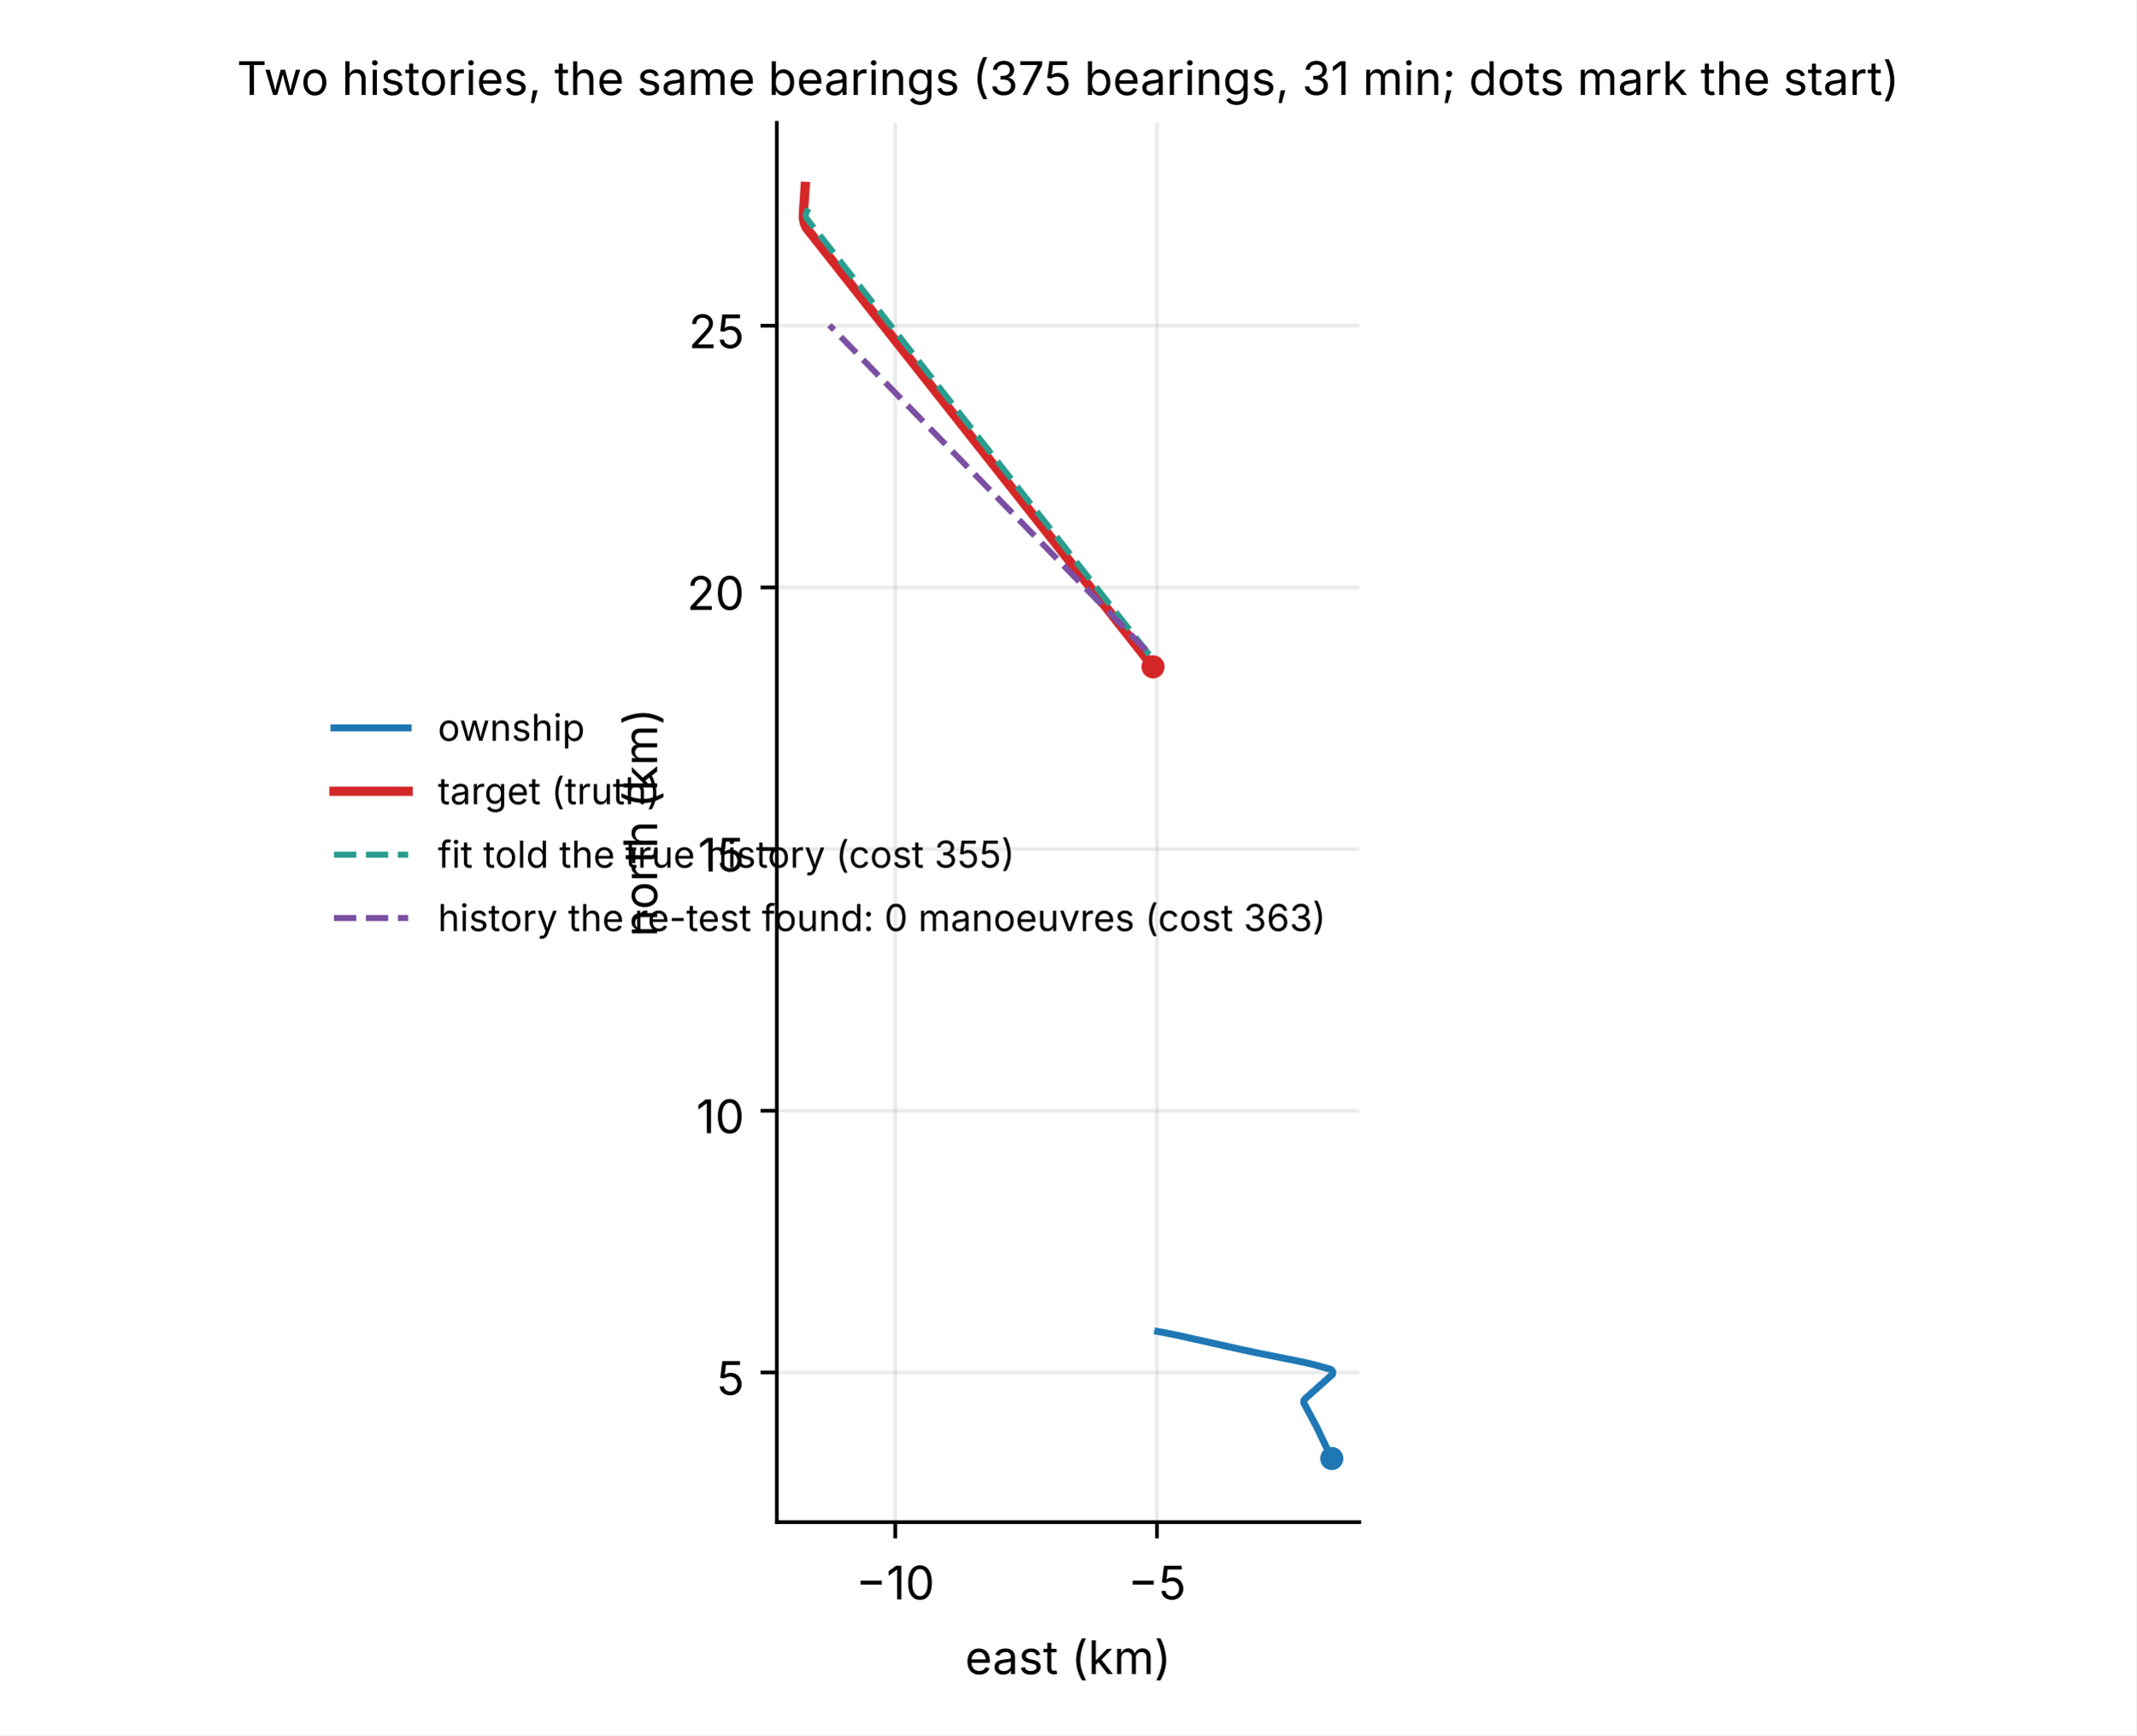
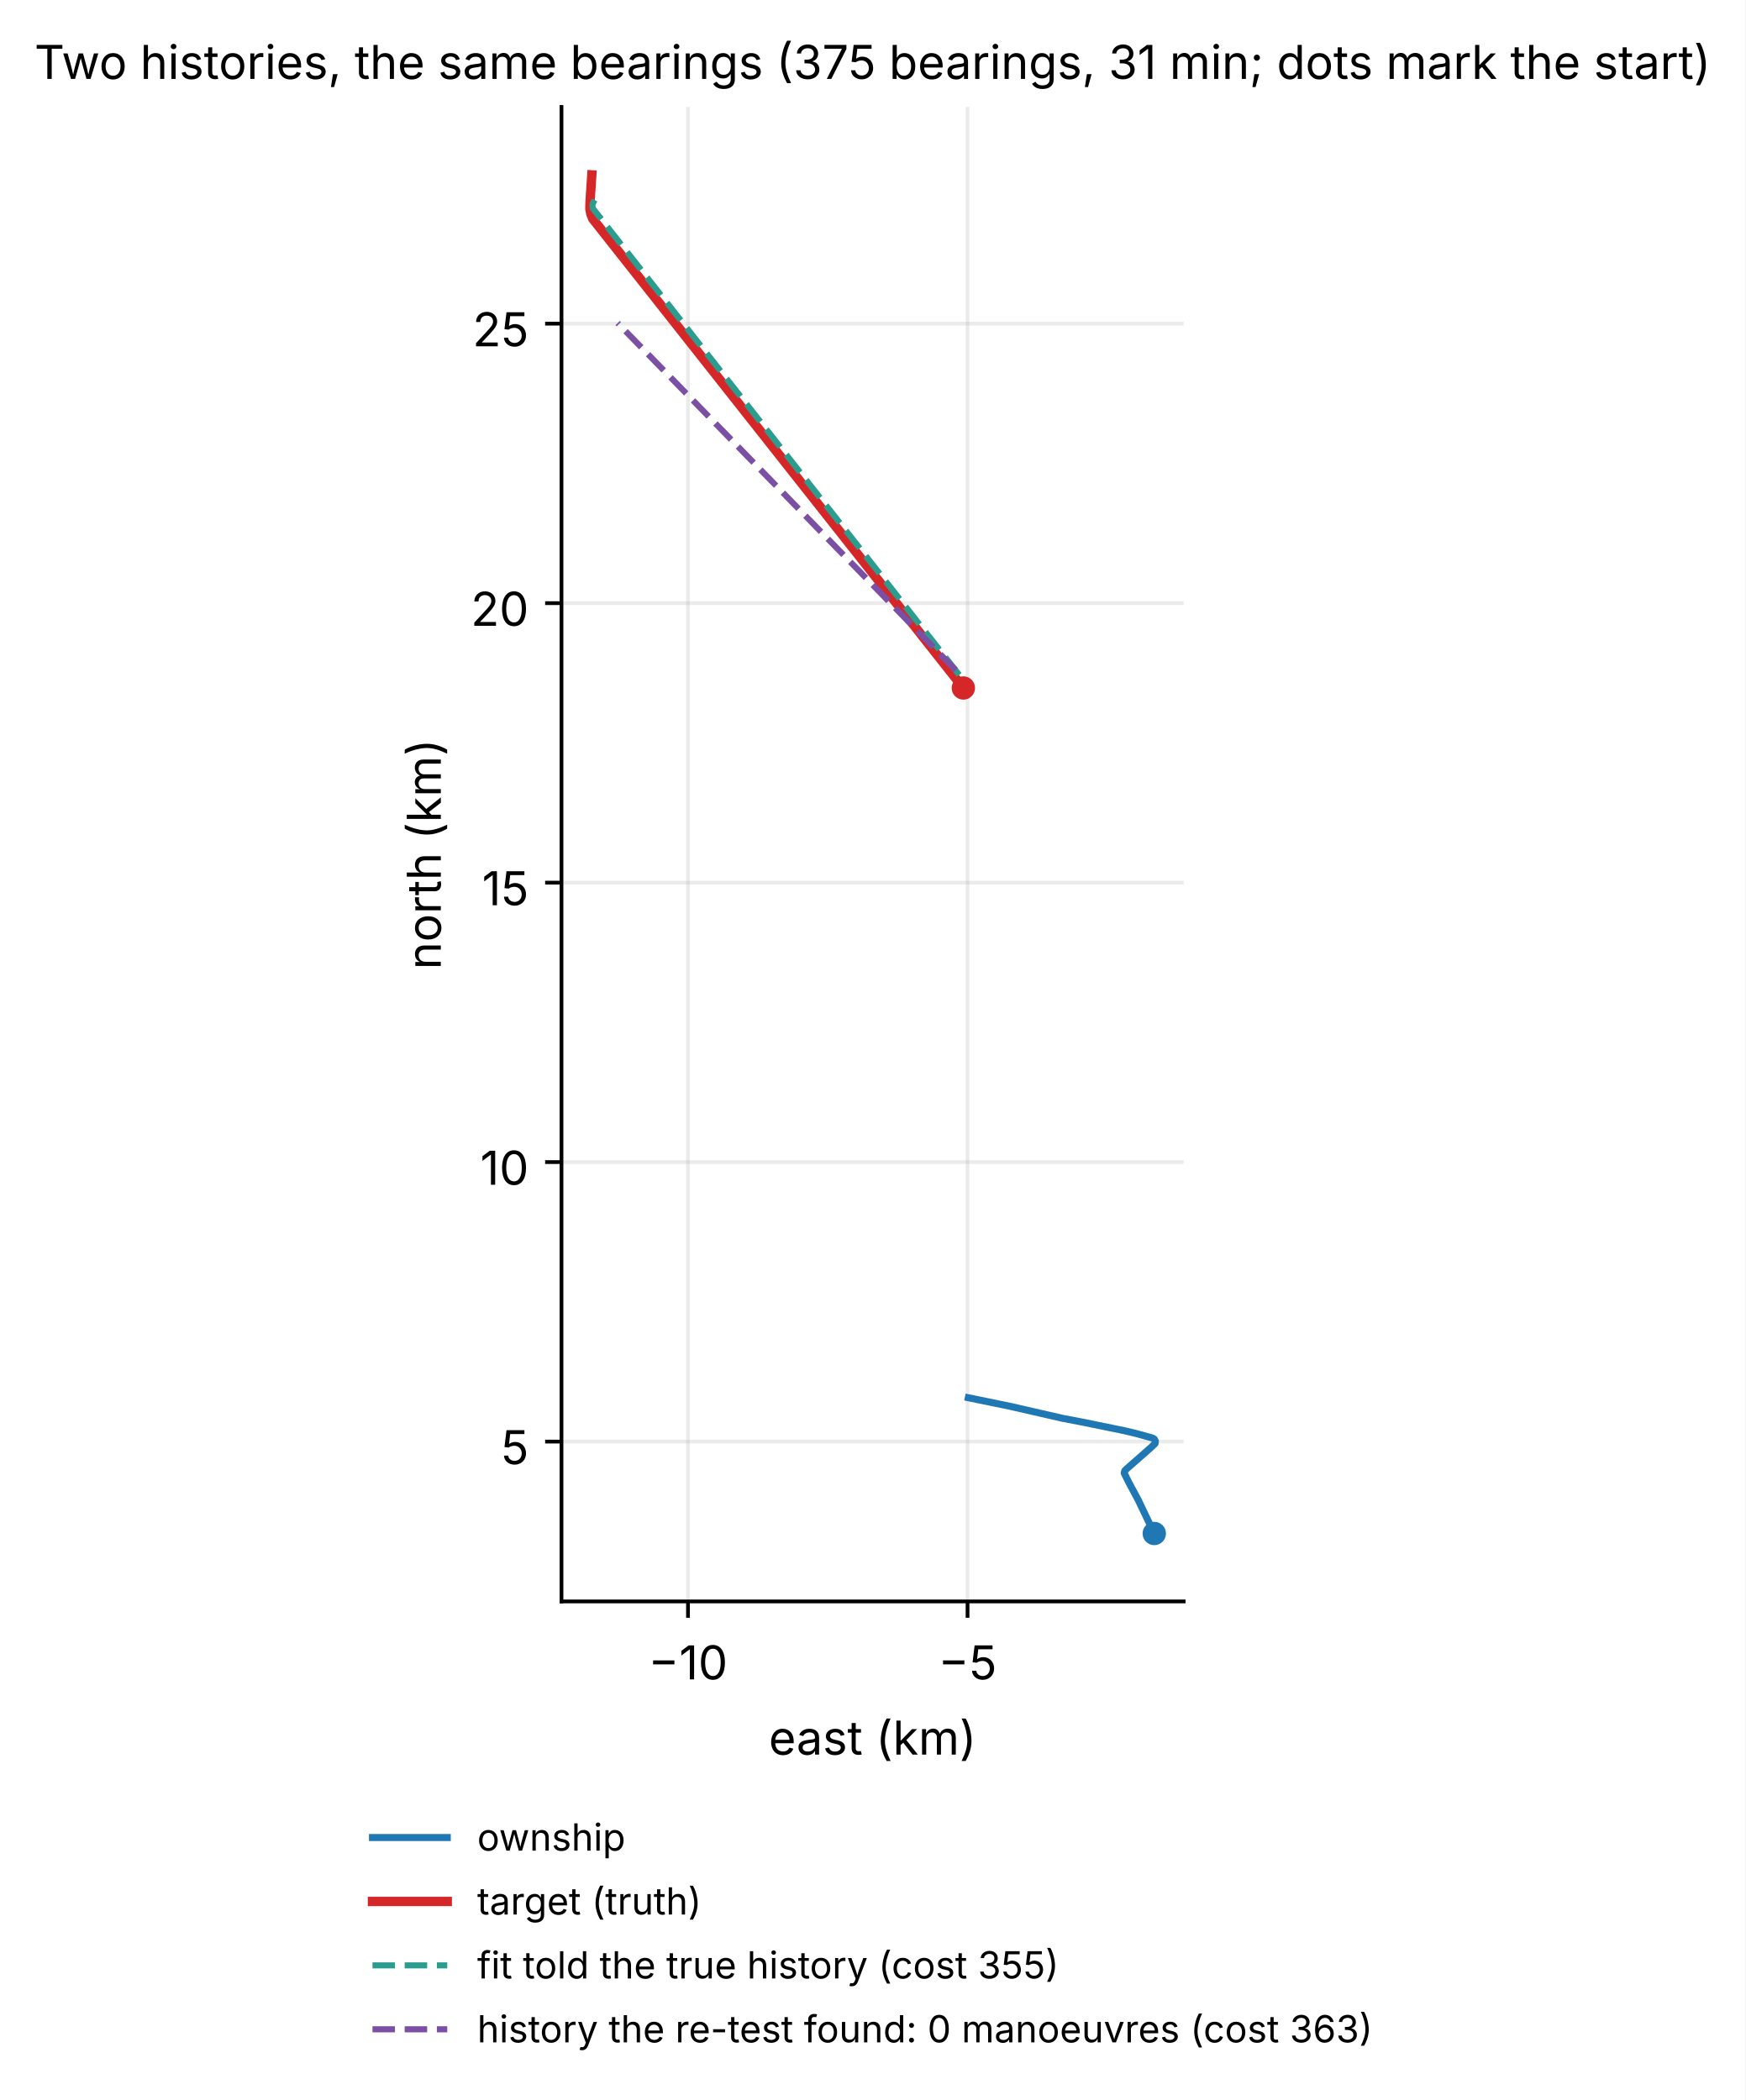
- <svg xmlns="http://www.w3.org/2000/svg" xmlns:xlink="http://www.w3.org/1999/xlink" width="460.8pt" height="374.4pt" viewBox="0 0 460.8 374.4" version="1.1">
+ <svg xmlns="http://www.w3.org/2000/svg" xmlns:xlink="http://www.w3.org/1999/xlink" width="373.37pt" height="449.4pt" viewBox="0 0 373.37 449.4" version="1.1">
  <defs>
    <style type="text/css">*{stroke-linejoin: round; stroke-linecap: butt}</style>
  </defs>
  <g id="figure_1">
    <g id="patch_1">
-       <path d="M 0 374.4  L 460.8 374.4  L 460.8 0  L 0 0  z " style="fill: #ffffff" />
+       <path d="M 0 449.4  L 373.37 449.4  L 373.37 0  L 0 0  z " style="fill: #ffffff" />
    </g>
    <g id="axes_1">
      <g id="patch_2">
-         <path d="M 167.567 328.401  L 293.233 328.401  L 293.233 26.488  L 167.567 26.488  z " style="fill: #ffffff" />
+         <path d="M 120.126 342.703  L 253.244 342.703  L 253.244 22.887  L 120.126 22.887  z " style="fill: #ffffff" />
      </g>
      <g id="matplotlib.axis_1">
        <g id="xtick_1">
          <g id="line2d_1">
-             <path d="M 193.115 328.401  L 193.115 26.488  " clip-path="url(#p584cb1b238)" style="fill: none; stroke: #b0b0b0; stroke-opacity: 0.25; stroke-width: 0.8; stroke-linecap: square" />
+             <path d="M 147.189 342.703  L 147.189 22.887  " clip-path="url(#p60a7240852)" style="fill: none; stroke: #b0b0b0; stroke-opacity: 0.25; stroke-width: 0.8; stroke-linecap: square" />
          </g>
          <g id="line2d_2">
            <defs>
-               <path id="mfff8a6e591" d="M 0 0  L 0 3.5  " style="stroke: #000000; stroke-width: 0.8" />
+               <path id="m81e310fffe" d="M 0 0  L 0 3.5  " style="stroke: #000000; stroke-width: 0.8" />
            </defs>
            <g>
-               <use xlink:href="#mfff8a6e591" x="193.115" y="328.401" style="stroke: #000000; stroke-width: 0.8" />
+               <use xlink:href="#m81e310fffe" x="147.189" y="342.703" style="stroke: #000000; stroke-width: 0.8" />
            </g>
          </g>
          <g id="text_1">
-             <text style="font-size: 10px; font-family: 'Inter', 'DejaVu Sans', 'Bitstream Vera Sans', 'Computer Modern Sans Serif', 'Lucida Grande', 'Verdana', 'Geneva', 'Lucid', 'Arial', 'Helvetica', 'Avant Garde', sans-serif; text-anchor: middle" x="193.115" y="345.088" transform="rotate(-0 193.1149 345.0883)">−10</text>
+             <text style="font-size: 10px; font-family: 'Inter', 'DejaVu Sans', 'Bitstream Vera Sans', 'Computer Modern Sans Serif', 'Lucida Grande', 'Verdana', 'Geneva', 'Lucid', 'Arial', 'Helvetica', 'Avant Garde', sans-serif; text-anchor: middle" x="147.189" y="359.391" transform="rotate(-0 147.1892 359.3908)">−10</text>
          </g>
        </g>
        <g id="xtick_2">
          <g id="line2d_3">
-             <path d="M 249.575 328.401  L 249.575 26.488  " clip-path="url(#p584cb1b238)" style="fill: none; stroke: #b0b0b0; stroke-opacity: 0.25; stroke-width: 0.8; stroke-linecap: square" />
+             <path d="M 206.997 342.703  L 206.997 22.887  " clip-path="url(#p60a7240852)" style="fill: none; stroke: #b0b0b0; stroke-opacity: 0.25; stroke-width: 0.8; stroke-linecap: square" />
          </g>
          <g id="line2d_4">
            <g>
-               <use xlink:href="#mfff8a6e591" x="249.575" y="328.401" style="stroke: #000000; stroke-width: 0.8" />
+               <use xlink:href="#m81e310fffe" x="206.997" y="342.703" style="stroke: #000000; stroke-width: 0.8" />
            </g>
          </g>
          <g id="text_2">
-             <text style="font-size: 10px; font-family: 'Inter', 'DejaVu Sans', 'Bitstream Vera Sans', 'Computer Modern Sans Serif', 'Lucida Grande', 'Verdana', 'Geneva', 'Lucid', 'Arial', 'Helvetica', 'Avant Garde', sans-serif; text-anchor: middle" x="249.575" y="345.088" transform="rotate(-0 249.5752 345.0883)">−5</text>
+             <text style="font-size: 10px; font-family: 'Inter', 'DejaVu Sans', 'Bitstream Vera Sans', 'Computer Modern Sans Serif', 'Lucida Grande', 'Verdana', 'Geneva', 'Lucid', 'Arial', 'Helvetica', 'Avant Garde', sans-serif; text-anchor: middle" x="206.997" y="359.391" transform="rotate(-0 206.9973 359.3908)">−5</text>
          </g>
        </g>
        <g id="text_3">
-           <text style="font-size: 10px; font-family: 'Inter', 'DejaVu Sans', 'Bitstream Vera Sans', 'Computer Modern Sans Serif', 'Lucida Grande', 'Verdana', 'Geneva', 'Lucid', 'Arial', 'Helvetica', 'Avant Garde', sans-serif; text-anchor: middle" x="230.4" y="361.188" transform="rotate(-0 230.4 361.1879)">east (km)</text>
+           <text style="font-size: 10px; font-family: 'Inter', 'DejaVu Sans', 'Bitstream Vera Sans', 'Computer Modern Sans Serif', 'Lucida Grande', 'Verdana', 'Geneva', 'Lucid', 'Arial', 'Helvetica', 'Avant Garde', sans-serif; text-anchor: middle" x="186.685" y="375.49" transform="rotate(-0 186.6852 375.4904)">east (km)</text>
        </g>
      </g>
      <g id="matplotlib.axis_2">
        <g id="ytick_1">
          <g id="line2d_5">
-             <path d="M 167.567 296.111  L 293.233 296.111  " clip-path="url(#p584cb1b238)" style="fill: none; stroke: #b0b0b0; stroke-opacity: 0.25; stroke-width: 0.8; stroke-linecap: square" />
+             <path d="M 120.126 308.498  L 253.244 308.498  " clip-path="url(#p60a7240852)" style="fill: none; stroke: #b0b0b0; stroke-opacity: 0.25; stroke-width: 0.8; stroke-linecap: square" />
          </g>
          <g id="line2d_6">
            <defs>
-               <path id="m884e29e9f8" d="M 0 0  L -3.5 0  " style="stroke: #000000; stroke-width: 0.8" />
+               <path id="mb89ecdae4a" d="M 0 0  L -3.5 0  " style="stroke: #000000; stroke-width: 0.8" />
            </defs>
            <g>
-               <use xlink:href="#m884e29e9f8" x="167.567" y="296.111" style="stroke: #000000; stroke-width: 0.8" />
+               <use xlink:href="#mb89ecdae4a" x="120.126" y="308.498" style="stroke: #000000; stroke-width: 0.8" />
            </g>
          </g>
          <g id="text_4">
-             <text style="font-size: 10px; font-family: 'Inter', 'DejaVu Sans', 'Bitstream Vera Sans', 'Computer Modern Sans Serif', 'Lucida Grande', 'Verdana', 'Geneva', 'Lucid', 'Arial', 'Helvetica', 'Avant Garde', sans-serif; text-anchor: end" x="160.567" y="300.954" transform="rotate(-0 160.5669 300.9543)">5</text>
+             <text style="font-size: 10px; font-family: 'Inter', 'DejaVu Sans', 'Bitstream Vera Sans', 'Computer Modern Sans Serif', 'Lucida Grande', 'Verdana', 'Geneva', 'Lucid', 'Arial', 'Helvetica', 'Avant Garde', sans-serif; text-anchor: end" x="113.126" y="313.342" transform="rotate(-0 113.1262 313.3421)">5</text>
          </g>
        </g>
        <g id="ytick_2">
          <g id="line2d_7">
-             <path d="M 167.567 239.65  L 293.233 239.65  " clip-path="url(#p584cb1b238)" style="fill: none; stroke: #b0b0b0; stroke-opacity: 0.25; stroke-width: 0.8; stroke-linecap: square" />
+             <path d="M 120.126 248.69  L 253.244 248.69  " clip-path="url(#p60a7240852)" style="fill: none; stroke: #b0b0b0; stroke-opacity: 0.25; stroke-width: 0.8; stroke-linecap: square" />
          </g>
          <g id="line2d_8">
            <g>
-               <use xlink:href="#m884e29e9f8" x="167.567" y="239.65" style="stroke: #000000; stroke-width: 0.8" />
+               <use xlink:href="#mb89ecdae4a" x="120.126" y="248.69" style="stroke: #000000; stroke-width: 0.8" />
            </g>
          </g>
          <g id="text_5">
-             <text style="font-size: 10px; font-family: 'Inter', 'DejaVu Sans', 'Bitstream Vera Sans', 'Computer Modern Sans Serif', 'Lucida Grande', 'Verdana', 'Geneva', 'Lucid', 'Arial', 'Helvetica', 'Avant Garde', sans-serif; text-anchor: end" x="160.567" y="244.494" transform="rotate(-0 160.5669 244.4941)">10</text>
+             <text style="font-size: 10px; font-family: 'Inter', 'DejaVu Sans', 'Bitstream Vera Sans', 'Computer Modern Sans Serif', 'Lucida Grande', 'Verdana', 'Geneva', 'Lucid', 'Arial', 'Helvetica', 'Avant Garde', sans-serif; text-anchor: end" x="113.126" y="253.534" transform="rotate(-0 113.1262 253.534)">10</text>
          </g>
        </g>
        <g id="ytick_3">
          <g id="line2d_9">
-             <path d="M 167.567 183.19  L 293.233 183.19  " clip-path="url(#p584cb1b238)" style="fill: none; stroke: #b0b0b0; stroke-opacity: 0.25; stroke-width: 0.8; stroke-linecap: square" />
+             <path d="M 120.126 188.882  L 253.244 188.882  " clip-path="url(#p60a7240852)" style="fill: none; stroke: #b0b0b0; stroke-opacity: 0.25; stroke-width: 0.8; stroke-linecap: square" />
          </g>
          <g id="line2d_10">
            <g>
-               <use xlink:href="#m884e29e9f8" x="167.567" y="183.19" style="stroke: #000000; stroke-width: 0.8" />
+               <use xlink:href="#mb89ecdae4a" x="120.126" y="188.882" style="stroke: #000000; stroke-width: 0.8" />
            </g>
          </g>
          <g id="text_6">
-             <text style="font-size: 10px; font-family: 'Inter', 'DejaVu Sans', 'Bitstream Vera Sans', 'Computer Modern Sans Serif', 'Lucida Grande', 'Verdana', 'Geneva', 'Lucid', 'Arial', 'Helvetica', 'Avant Garde', sans-serif; text-anchor: end" x="160.567" y="188.034" transform="rotate(-0 160.5669 188.0339)">15</text>
+             <text style="font-size: 10px; font-family: 'Inter', 'DejaVu Sans', 'Bitstream Vera Sans', 'Computer Modern Sans Serif', 'Lucida Grande', 'Verdana', 'Geneva', 'Lucid', 'Arial', 'Helvetica', 'Avant Garde', sans-serif; text-anchor: end" x="113.126" y="193.726" transform="rotate(-0 113.1262 193.7259)">15</text>
          </g>
        </g>
        <g id="ytick_4">
          <g id="line2d_11">
-             <path d="M 167.567 126.73  L 293.233 126.73  " clip-path="url(#p584cb1b238)" style="fill: none; stroke: #b0b0b0; stroke-opacity: 0.25; stroke-width: 0.8; stroke-linecap: square" />
+             <path d="M 120.126 129.074  L 253.244 129.074  " clip-path="url(#p60a7240852)" style="fill: none; stroke: #b0b0b0; stroke-opacity: 0.25; stroke-width: 0.8; stroke-linecap: square" />
          </g>
          <g id="line2d_12">
            <g>
-               <use xlink:href="#m884e29e9f8" x="167.567" y="126.73" style="stroke: #000000; stroke-width: 0.8" />
+               <use xlink:href="#mb89ecdae4a" x="120.126" y="129.074" style="stroke: #000000; stroke-width: 0.8" />
            </g>
          </g>
          <g id="text_7">
-             <text style="font-size: 10px; font-family: 'Inter', 'DejaVu Sans', 'Bitstream Vera Sans', 'Computer Modern Sans Serif', 'Lucida Grande', 'Verdana', 'Geneva', 'Lucid', 'Arial', 'Helvetica', 'Avant Garde', sans-serif; text-anchor: end" x="160.567" y="131.574" transform="rotate(-0 160.5669 131.5737)">20</text>
+             <text style="font-size: 10px; font-family: 'Inter', 'DejaVu Sans', 'Bitstream Vera Sans', 'Computer Modern Sans Serif', 'Lucida Grande', 'Verdana', 'Geneva', 'Lucid', 'Arial', 'Helvetica', 'Avant Garde', sans-serif; text-anchor: end" x="113.126" y="133.918" transform="rotate(-0 113.1262 133.9178)">20</text>
          </g>
        </g>
        <g id="ytick_5">
          <g id="line2d_13">
-             <path d="M 167.567 70.27  L 293.233 70.27  " clip-path="url(#p584cb1b238)" style="fill: none; stroke: #b0b0b0; stroke-opacity: 0.25; stroke-width: 0.8; stroke-linecap: square" />
+             <path d="M 120.126 69.266  L 253.244 69.266  " clip-path="url(#p60a7240852)" style="fill: none; stroke: #b0b0b0; stroke-opacity: 0.25; stroke-width: 0.8; stroke-linecap: square" />
          </g>
          <g id="line2d_14">
            <g>
-               <use xlink:href="#m884e29e9f8" x="167.567" y="70.27" style="stroke: #000000; stroke-width: 0.8" />
+               <use xlink:href="#mb89ecdae4a" x="120.126" y="69.266" style="stroke: #000000; stroke-width: 0.8" />
            </g>
          </g>
          <g id="text_8">
-             <text style="font-size: 10px; font-family: 'Inter', 'DejaVu Sans', 'Bitstream Vera Sans', 'Computer Modern Sans Serif', 'Lucida Grande', 'Verdana', 'Geneva', 'Lucid', 'Arial', 'Helvetica', 'Avant Garde', sans-serif; text-anchor: end" x="160.567" y="75.113" transform="rotate(-0 160.5669 75.11349)">25</text>
+             <text style="font-size: 10px; font-family: 'Inter', 'DejaVu Sans', 'Bitstream Vera Sans', 'Computer Modern Sans Serif', 'Lucida Grande', 'Verdana', 'Geneva', 'Lucid', 'Arial', 'Helvetica', 'Avant Garde', sans-serif; text-anchor: end" x="113.126" y="74.11" transform="rotate(-0 113.1262 74.10964)">25</text>
          </g>
        </g>
        <g id="text_9">
-           <text style="font-size: 10px; font-family: 'Inter', 'DejaVu Sans', 'Bitstream Vera Sans', 'Computer Modern Sans Serif', 'Lucida Grande', 'Verdana', 'Geneva', 'Lucid', 'Arial', 'Helvetica', 'Avant Garde', sans-serif; text-anchor: middle" x="141.747" y="177.444" transform="rotate(-90 141.747 177.4441)">north (km)</text>
+           <text style="font-size: 10px; font-family: 'Inter', 'DejaVu Sans', 'Bitstream Vera Sans', 'Computer Modern Sans Serif', 'Lucida Grande', 'Verdana', 'Geneva', 'Lucid', 'Arial', 'Helvetica', 'Avant Garde', sans-serif; text-anchor: middle" x="94.306" y="182.795" transform="rotate(-90 94.3063 182.7954)">north (km)</text>
        </g>
      </g>
      <g id="line2d_15">
-         <path d="M 287.288 314.677  L 283.943 307.706  L 282.31 304.662  L 281.232 302.628  L 281.259 302.142  L 281.556 301.756  L 287.445 296.508  L 287.509 296.026  L 287.284 295.595  L 286.853 295.372  L 283.523 294.448  L 281.121 293.883  L 271.121 291.877  L 267.261 291.051  L 253.772 288.043  L 249.735 287.254  L 249.735 287.254  " clip-path="url(#p584cb1b238)" style="fill: none; stroke: #1f77b4; stroke-width: 1.5; stroke-linecap: square" />
+         <path d="M 246.947 328.166  L 243.482 320.937  L 241.502 317.253  L 240.506 315.23  L 240.638 314.732  L 241.137 314.248  L 246.241 309.76  L 247.113 308.919  L 247.181 308.409  L 246.943 307.953  L 246.485 307.716  L 243.126 306.785  L 240.584 306.176  L 231.536 304.324  L 227.256 303.507  L 216.045 300.937  L 207.167 299.117  L 207.167 299.117  " clip-path="url(#p60a7240852)" style="fill: none; stroke: #1f77b4; stroke-width: 1.5; stroke-linecap: square" />
      </g>
      <g id="line2d_16">
-         <path d="M 248.728 143.868  L 173.872 49.076  L 173.489 48.115  L 173.298 47.099  L 173.325 45.721  L 173.689 40.211  L 173.689 40.211  " clip-path="url(#p584cb1b238)" style="fill: none; stroke: #d62728; stroke-width: 2; stroke-linecap: square" />
+         <path d="M 206.1 147.228  L 126.805 46.815  L 126.4 45.798  L 126.198 44.721  L 126.226 43.261  L 126.612 37.425  L 126.612 37.425  " clip-path="url(#p60a7240852)" style="fill: none; stroke: #d62728; stroke-width: 2; stroke-linecap: square" />
      </g>
      <g id="line2d_17">
-         <path d="M 247.888 141.223  L 173.916 47.005  L 173.797 46.352  L 173.936 45.884  L 174.524 44.812  L 174.524 44.812  " clip-path="url(#p584cb1b238)" style="fill: none; stroke-dasharray: 4.81,2.08; stroke-dashoffset: 0; stroke: #2a9d8f; stroke-width: 1.3" />
+         <path d="M 205.21 144.427  L 126.852 44.622  L 126.725 43.93  L 126.873 43.434  L 127.496 42.298  L 127.496 42.298  " clip-path="url(#p60a7240852)" style="fill: none; stroke-dasharray: 4.81,2.08; stroke-dashoffset: 0; stroke: #2a9d8f; stroke-width: 1.3" />
      </g>
      <g id="line2d_18">
-         <path d="M 247.208 140.279  L 178.913 70.143  L 178.913 70.143  " clip-path="url(#p584cb1b238)" style="fill: none; stroke-dasharray: 4.81,2.08; stroke-dashoffset: 0; stroke: #7b4fa3; stroke-width: 1.3" />
+         <path d="M 204.49 143.427  L 132.145 69.132  L 132.145 69.132  " clip-path="url(#p60a7240852)" style="fill: none; stroke-dasharray: 4.81,2.08; stroke-dashoffset: 0; stroke: #7b4fa3; stroke-width: 1.3" />
      </g>
      <g id="line2d_19">
        <defs>
-           <path id="mb873b3d894" d="M 0 2  C 0.53 2 1.039 1.789 1.414 1.414  C 1.789 1.039 2 0.53 2 0  C 2 -0.53 1.789 -1.039 1.414 -1.414  C 1.039 -1.789 0.53 -2 0 -2  C -0.53 -2 -1.039 -1.789 -1.414 -1.414  C -1.789 -1.039 -2 -0.53 -2 0  C -2 0.53 -1.789 1.039 -1.414 1.414  C -1.039 1.789 -0.53 2 0 2  z " style="stroke: #1f77b4" />
+           <path id="m4a9907f807" d="M 0 2  C 0.53 2 1.039 1.789 1.414 1.414  C 1.789 1.039 2 0.53 2 0  C 2 -0.53 1.789 -1.039 1.414 -1.414  C 1.039 -1.789 0.53 -2 0 -2  C -0.53 -2 -1.039 -1.789 -1.414 -1.414  C -1.789 -1.039 -2 -0.53 -2 0  C -2 0.53 -1.789 1.039 -1.414 1.414  C -1.039 1.789 -0.53 2 0 2  z " style="stroke: #1f77b4" />
        </defs>
-         <g clip-path="url(#p584cb1b238)">
-           <use xlink:href="#mb873b3d894" x="287.288" y="314.677" style="fill: #1f77b4; stroke: #1f77b4" />
+         <g clip-path="url(#p60a7240852)">
+           <use xlink:href="#m4a9907f807" x="246.947" y="328.166" style="fill: #1f77b4; stroke: #1f77b4" />
        </g>
      </g>
      <g id="line2d_20">
        <defs>
-           <path id="ma7e7b6e5e1" d="M 0 2  C 0.53 2 1.039 1.789 1.414 1.414  C 1.789 1.039 2 0.53 2 0  C 2 -0.53 1.789 -1.039 1.414 -1.414  C 1.039 -1.789 0.53 -2 0 -2  C -0.53 -2 -1.039 -1.789 -1.414 -1.414  C -1.789 -1.039 -2 -0.53 -2 0  C -2 0.53 -1.789 1.039 -1.414 1.414  C -1.039 1.789 -0.53 2 0 2  z " style="stroke: #d62728" />
+           <path id="mc6c0cccfa0" d="M 0 2  C 0.53 2 1.039 1.789 1.414 1.414  C 1.789 1.039 2 0.53 2 0  C 2 -0.53 1.789 -1.039 1.414 -1.414  C 1.039 -1.789 0.53 -2 0 -2  C -0.53 -2 -1.039 -1.789 -1.414 -1.414  C -1.789 -1.039 -2 -0.53 -2 0  C -2 0.53 -1.789 1.039 -1.414 1.414  C -1.039 1.789 -0.53 2 0 2  z " style="stroke: #d62728" />
        </defs>
-         <g clip-path="url(#p584cb1b238)">
-           <use xlink:href="#ma7e7b6e5e1" x="248.728" y="143.868" style="fill: #d62728; stroke: #d62728" />
+         <g clip-path="url(#p60a7240852)">
+           <use xlink:href="#mc6c0cccfa0" x="206.1" y="147.228" style="fill: #d62728; stroke: #d62728" />
        </g>
      </g>
      <g id="patch_3">
-         <path d="M 167.567 328.401  L 167.567 26.488  " style="fill: none; stroke: #000000; stroke-width: 0.8; stroke-linejoin: miter; stroke-linecap: square" />
+         <path d="M 120.126 342.703  L 120.126 22.887  " style="fill: none; stroke: #000000; stroke-width: 0.8; stroke-linejoin: miter; stroke-linecap: square" />
      </g>
      <g id="patch_4">
-         <path d="M 167.567 328.401  L 293.233 328.401  " style="fill: none; stroke: #000000; stroke-width: 0.8; stroke-linejoin: miter; stroke-linecap: square" />
+         <path d="M 120.126 342.703  L 253.244 342.703  " style="fill: none; stroke: #000000; stroke-width: 0.8; stroke-linejoin: miter; stroke-linecap: square" />
      </g>
      <g id="text_10">
-         <text style="font-size: 10px; font-family: 'Inter', 'DejaVu Sans', 'Bitstream Vera Sans', 'Computer Modern Sans Serif', 'Lucida Grande', 'Verdana', 'Geneva', 'Lucid', 'Arial', 'Helvetica', 'Avant Garde', sans-serif; text-anchor: middle" x="230.4" y="20.488" transform="rotate(-0 230.4 20.4875)">Two histories, the same bearings (375 bearings, 31 min; dots mark the start)</text>
+         <text style="font-size: 10px; font-family: 'Inter', 'DejaVu Sans', 'Bitstream Vera Sans', 'Computer Modern Sans Serif', 'Lucida Grande', 'Verdana', 'Geneva', 'Lucid', 'Arial', 'Helvetica', 'Avant Garde', sans-serif; text-anchor: middle" x="186.685" y="16.887" transform="rotate(-0 186.6852 16.8875)">Two histories, the same bearings (375 bearings, 31 min; dots mark the start)</text>
      </g>
      <g id="legend_1">
        <g id="line2d_21">
-           <path d="M 72.038 157.035  L 80.038 157.035  L 88.038 157.035  " style="fill: none; stroke: #1f77b4; stroke-width: 1.5; stroke-linecap: square" />
+           <path d="M 79.688 393.231  L 87.688 393.231  L 95.688 393.231  " style="fill: none; stroke: #1f77b4; stroke-width: 1.5; stroke-linecap: square" />
        </g>
        <g id="text_11">
-           <text style="font-size: 8px; font-family: 'Inter', 'DejaVu Sans', 'Bitstream Vera Sans', 'Computer Modern Sans Serif', 'Lucida Grande', 'Verdana', 'Geneva', 'Lucid', 'Arial', 'Helvetica', 'Avant Garde', sans-serif; text-anchor: start" x="94.438" y="159.835" transform="rotate(-0 94.43811 159.8348)">ownship</text>
+           <text style="font-size: 8px; font-family: 'Inter', 'DejaVu Sans', 'Bitstream Vera Sans', 'Computer Modern Sans Serif', 'Lucida Grande', 'Verdana', 'Geneva', 'Lucid', 'Arial', 'Helvetica', 'Avant Garde', sans-serif; text-anchor: start" x="102.088" y="396.031" transform="rotate(-0 102.0877 396.0312)">ownship</text>
        </g>
        <g id="line2d_22">
-           <path d="M 72.038 170.714  L 80.038 170.714  L 88.038 170.714  " style="fill: none; stroke: #d62728; stroke-width: 2; stroke-linecap: square" />
+           <path d="M 79.688 406.911  L 87.688 406.911  L 95.688 406.911  " style="fill: none; stroke: #d62728; stroke-width: 2; stroke-linecap: square" />
        </g>
        <g id="text_12">
-           <text style="font-size: 8px; font-family: 'Inter', 'DejaVu Sans', 'Bitstream Vera Sans', 'Computer Modern Sans Serif', 'Lucida Grande', 'Verdana', 'Geneva', 'Lucid', 'Arial', 'Helvetica', 'Avant Garde', sans-serif; text-anchor: start" x="94.438" y="173.514" transform="rotate(-0 94.43811 173.5145)">target (truth)</text>
+           <text style="font-size: 8px; font-family: 'Inter', 'DejaVu Sans', 'Bitstream Vera Sans', 'Computer Modern Sans Serif', 'Lucida Grande', 'Verdana', 'Geneva', 'Lucid', 'Arial', 'Helvetica', 'Avant Garde', sans-serif; text-anchor: start" x="102.088" y="409.711" transform="rotate(-0 102.0877 409.7109)">target (truth)</text>
        </g>
        <g id="line2d_23">
-           <path d="M 72.038 184.394  L 80.038 184.394  L 88.038 184.394  " style="fill: none; stroke-dasharray: 4.81,2.08; stroke-dashoffset: 0; stroke: #2a9d8f; stroke-width: 1.3" />
+           <path d="M 79.688 420.591  L 87.688 420.591  L 95.688 420.591  " style="fill: none; stroke-dasharray: 4.81,2.08; stroke-dashoffset: 0; stroke: #2a9d8f; stroke-width: 1.3" />
        </g>
        <g id="text_13">
-           <text style="font-size: 8px; font-family: 'Inter', 'DejaVu Sans', 'Bitstream Vera Sans', 'Computer Modern Sans Serif', 'Lucida Grande', 'Verdana', 'Geneva', 'Lucid', 'Arial', 'Helvetica', 'Avant Garde', sans-serif; text-anchor: start" x="94.438" y="187.194" transform="rotate(-0 94.43811 187.1941)">fit told the true history (cost 355)</text>
+           <text style="font-size: 8px; font-family: 'Inter', 'DejaVu Sans', 'Bitstream Vera Sans', 'Computer Modern Sans Serif', 'Lucida Grande', 'Verdana', 'Geneva', 'Lucid', 'Arial', 'Helvetica', 'Avant Garde', sans-serif; text-anchor: start" x="102.088" y="423.391" transform="rotate(-0 102.0877 423.3906)">fit told the true history (cost 355)</text>
        </g>
        <g id="line2d_24">
-           <path d="M 72.038 198.074  L 80.038 198.074  L 88.038 198.074  " style="fill: none; stroke-dasharray: 4.81,2.08; stroke-dashoffset: 0; stroke: #7b4fa3; stroke-width: 1.3" />
+           <path d="M 79.688 434.27  L 87.688 434.27  L 95.688 434.27  " style="fill: none; stroke-dasharray: 4.81,2.08; stroke-dashoffset: 0; stroke: #7b4fa3; stroke-width: 1.3" />
        </g>
        <g id="text_14">
-           <text style="font-size: 8px; font-family: 'Inter', 'DejaVu Sans', 'Bitstream Vera Sans', 'Computer Modern Sans Serif', 'Lucida Grande', 'Verdana', 'Geneva', 'Lucid', 'Arial', 'Helvetica', 'Avant Garde', sans-serif; text-anchor: start" x="94.438" y="200.874" transform="rotate(-0 94.43811 200.8738)">history the re-test found: 0 manoeuvres (cost 363)</text>
+           <text style="font-size: 8px; font-family: 'Inter', 'DejaVu Sans', 'Bitstream Vera Sans', 'Computer Modern Sans Serif', 'Lucida Grande', 'Verdana', 'Geneva', 'Lucid', 'Arial', 'Helvetica', 'Avant Garde', sans-serif; text-anchor: start" x="102.088" y="437.07" transform="rotate(-0 102.0877 437.0703)">history the re-test found: 0 manoeuvres (cost 363)</text>
        </g>
      </g>
    </g>
  </g>
  <defs>
-     <clipPath id="p584cb1b238">
-       <rect x="167.567" y="26.488" width="125.666" height="301.913" />
+     <clipPath id="p60a7240852">
+       <rect x="120.126" y="22.887" width="133.118" height="319.816" />
    </clipPath>
  </defs>
</svg>
